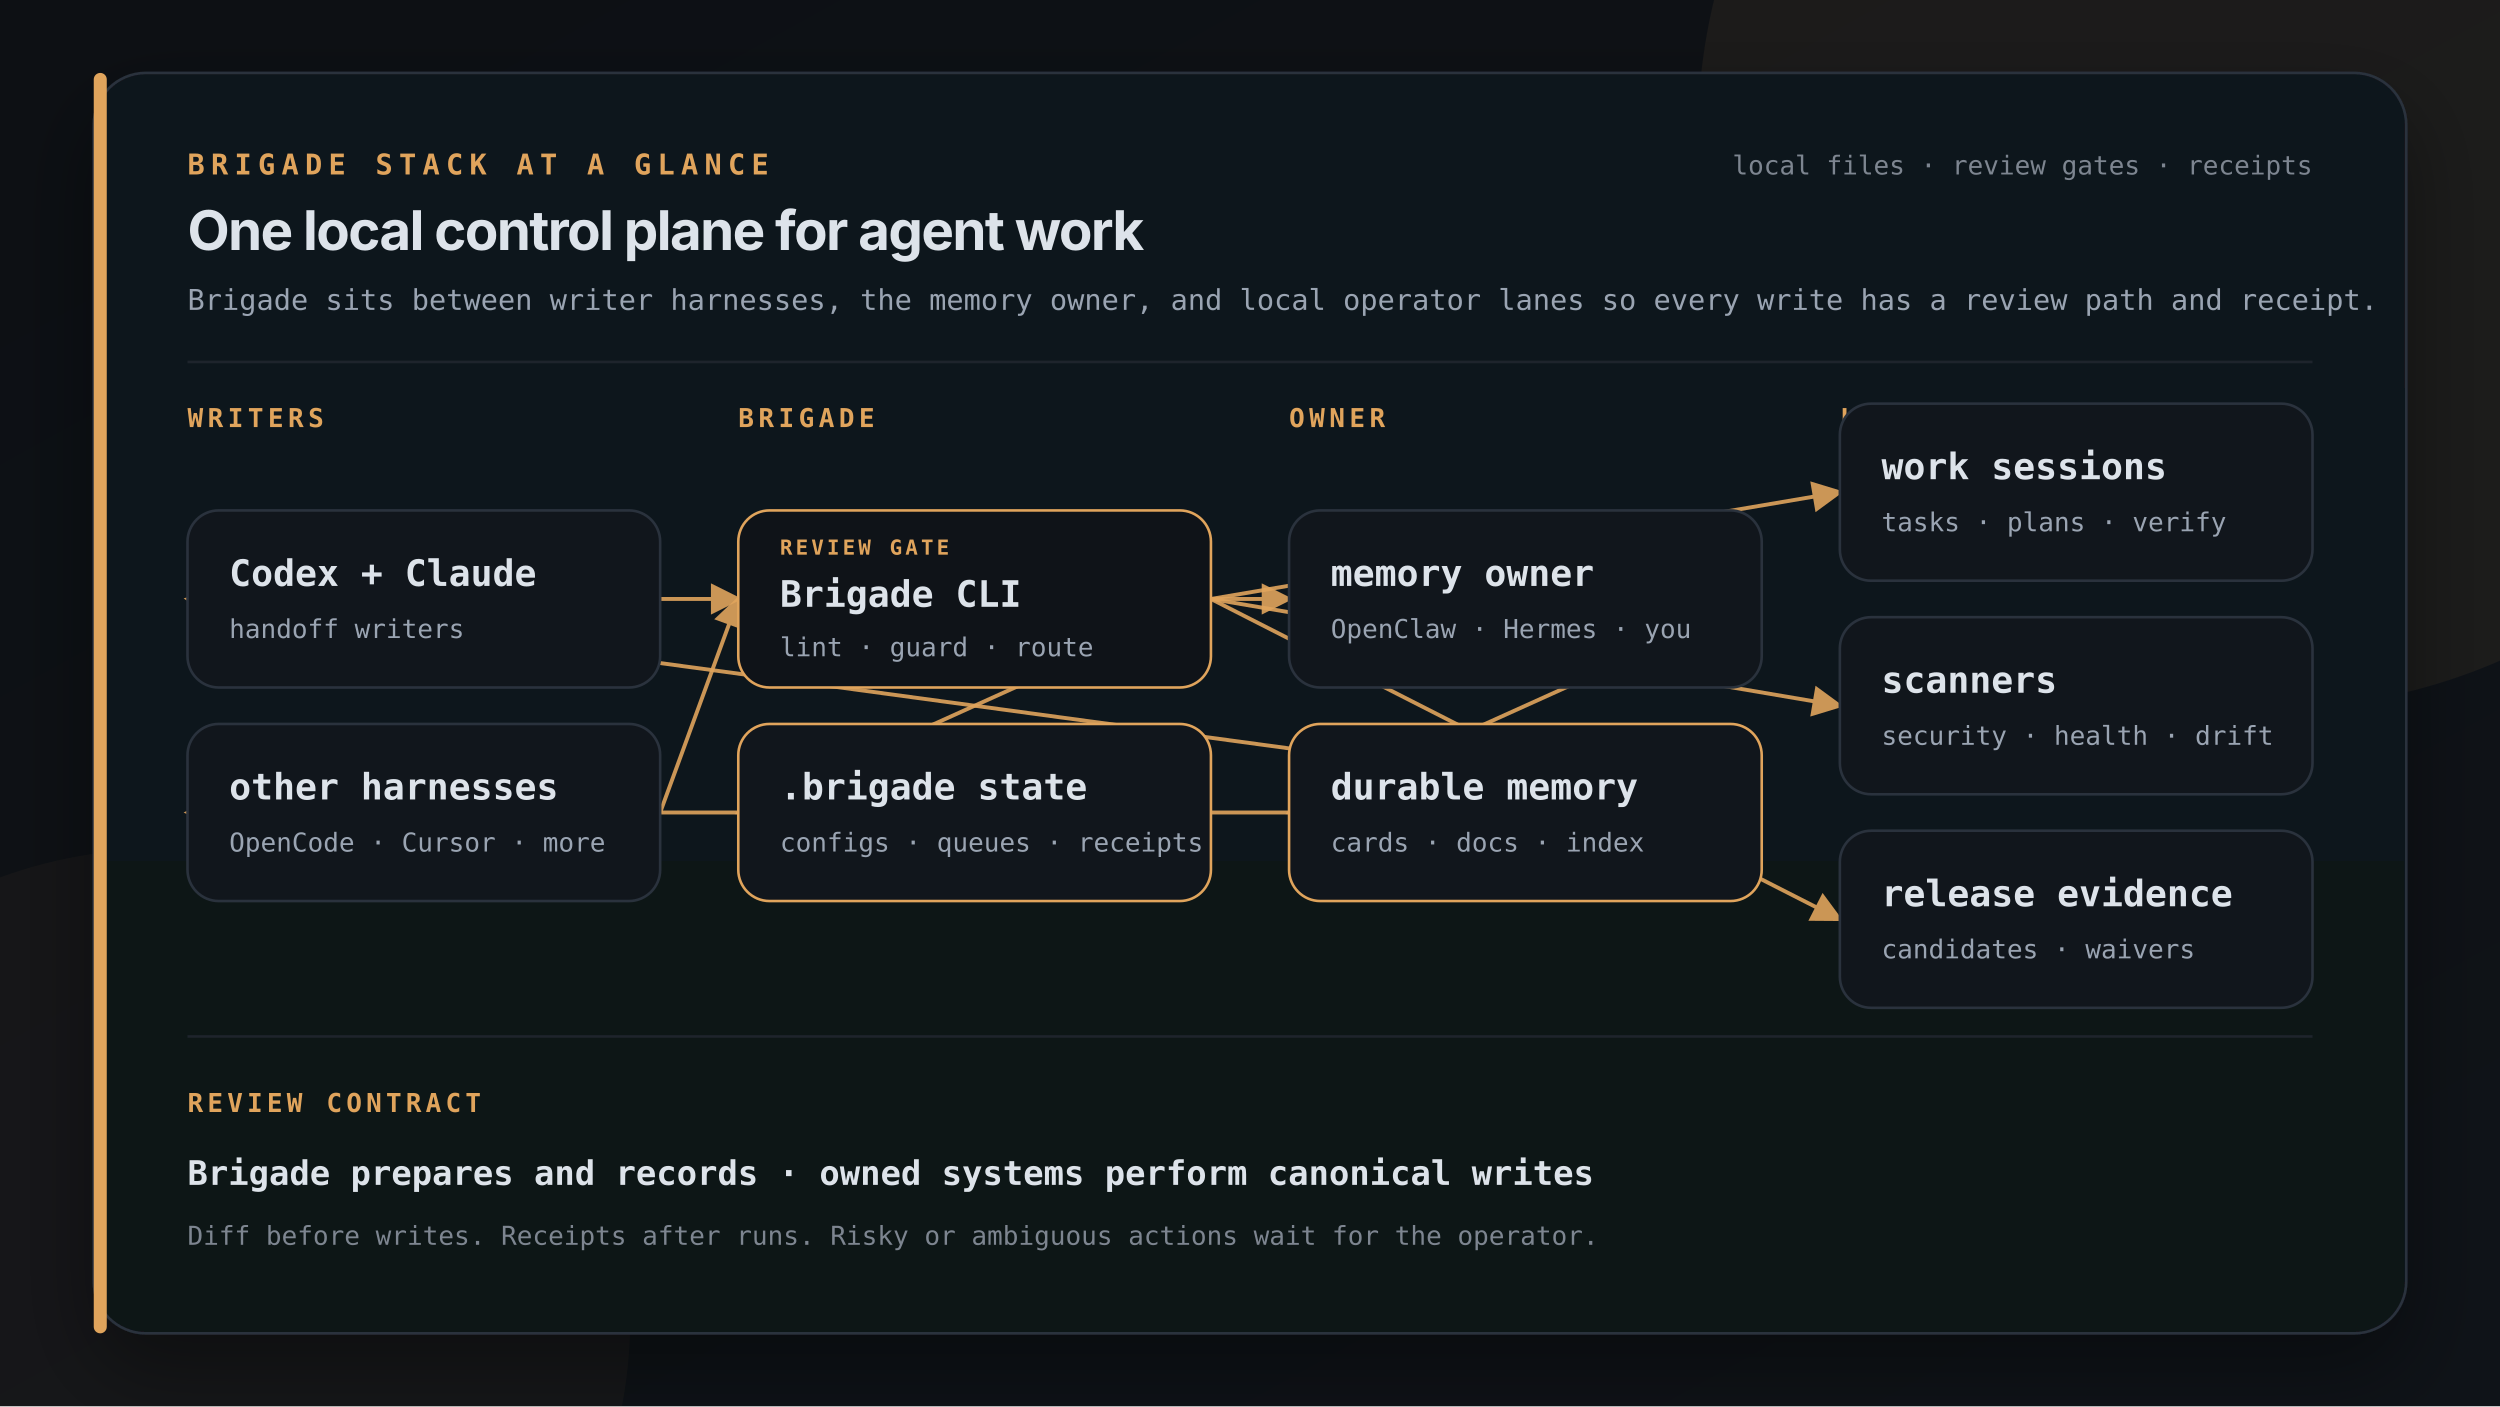
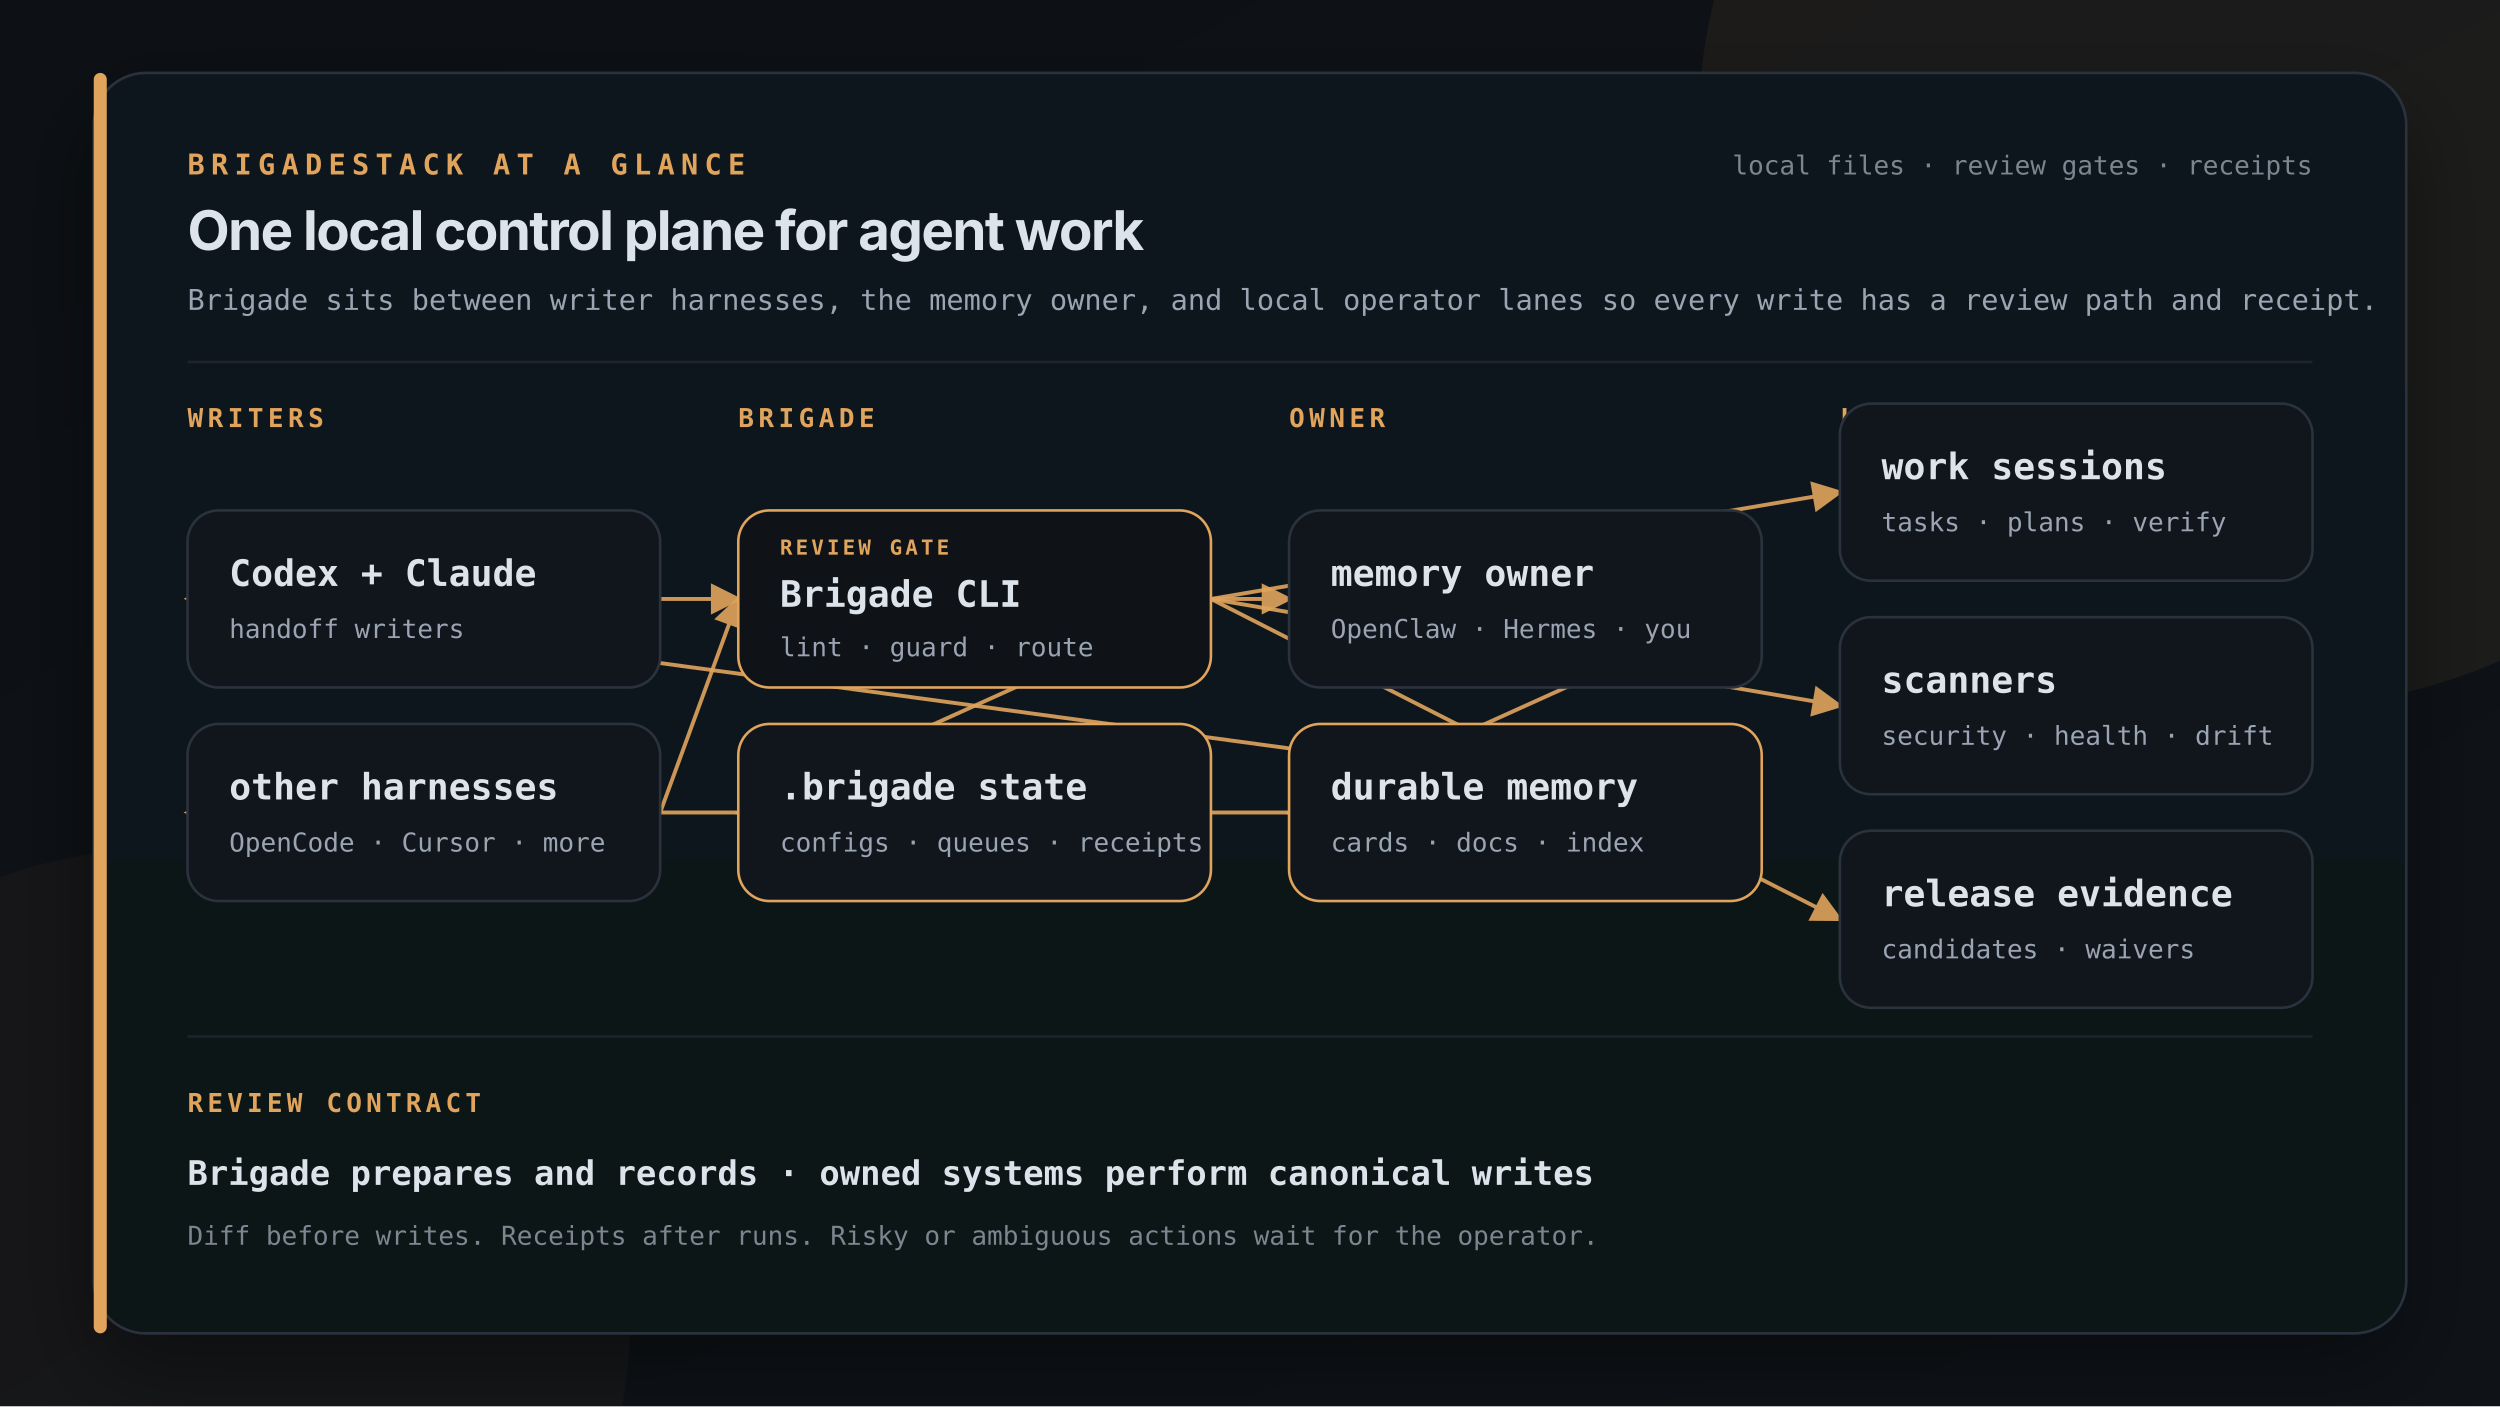
<svg xmlns="http://www.w3.org/2000/svg" width="960" height="540" viewBox="0 0 960 540" role="img" aria-labelledby="workflow-title workflow-desc">
  <defs>
    <linearGradient id="workflow-bg" x1="0" y1="0" x2="1" y2="1">
      <stop offset="0" stop-color="#0d1014" />
      <stop offset="1" stop-color="#0f1318" />
    </linearGradient>
    <linearGradient id="workflow-card" x1="0" y1="0" x2="0" y2="1">
      <stop offset="0" stop-color="#11161c" />
      <stop offset="1" stop-color="#0f1318" />
    </linearGradient>
    <filter id="workflow-shadow" x="-10%" y="-10%" width="120%" height="130%">
      <feDropShadow dx="0" dy="14" stdDeviation="16" flood-color="#000000" flood-opacity="0.38" />
    </filter>
    <marker id="workflow-arrow" markerWidth="8" markerHeight="8" refX="7" refY="4" orient="auto">
      <path d="M0,0 L8,4 L0,8 Z" fill="#e0a45c" />
    </marker>
  </defs>
  <rect width="960" height="540" fill="url(#workflow-bg)" />
  <circle cx="872" cy="52" r="220" fill="#e0a45c" opacity="0.07" />
  <circle cx="62" cy="506" r="180" fill="#e0a45c" opacity="0.04" />
  <rect x="36" y="28" width="888" height="484" rx="20" fill="url(#workflow-card)" stroke="#2a323d" filter="url(#workflow-shadow)" />
  <rect x="36" y="28" width="5" height="484" rx="2.5" fill="#e0a45c" />
-   <text x="72" y="67" fill="#e0a45c" font-family="IBM Plex Mono, ui-monospace, monospace" font-size="11" font-weight="600" letter-spacing="2.4">BRIGADE STACK AT A GLANCE</text>
+   <text x="72" y="67" fill="#e0a45c" font-family="IBM Plex Mono, ui-monospace, monospace" font-size="11" font-weight="600" letter-spacing="2.4">BRIGADESTACK AT A GLANCE</text>
  <text x="72" y="96" fill="#dde3ea" font-family="Inter, ui-sans-serif, sans-serif" font-size="21" font-weight="700" letter-spacing="-0.6">One local control plane for agent work</text>
  <text x="72" y="119" fill="#9aa4b2" font-family="IBM Plex Mono, ui-monospace, monospace" font-size="11">Brigade sits between writer harnesses, the memory owner, and local operator lanes so every write has a review path and receipt.</text>
  <text x="888" y="67" text-anchor="end" fill="#7d8590" font-family="IBM Plex Mono, ui-monospace, monospace" font-size="10">local files · review gates · receipts</text>
  <line x1="72" y1="139" x2="888" y2="139" stroke="#1e242c" />
  <text x="72.0" y="164" fill="#e0a45c" font-family="IBM Plex Mono, ui-monospace, monospace" font-size="10" font-weight="600" letter-spacing="1.7">WRITERS</text>
  <text x="283.5" y="164" fill="#e0a45c" font-family="IBM Plex Mono, ui-monospace, monospace" font-size="10" font-weight="600" letter-spacing="1.7">BRIGADE</text>
  <text x="495.0" y="164" fill="#e0a45c" font-family="IBM Plex Mono, ui-monospace, monospace" font-size="10" font-weight="600" letter-spacing="1.7">OWNER</text>
  <text x="706.5" y="164" fill="#e0a45c" font-family="IBM Plex Mono, ui-monospace, monospace" font-size="10" font-weight="600" letter-spacing="1.7">LANES</text>
  <line class="workflow-edge" x1="253.5" y1="230.0" x2="283.5" y2="230.0" stroke="#e0a45c" stroke-width="1.5" opacity="0.9" marker-end="url(#workflow-arrow)" />
  <line class="workflow-edge" x1="253.5" y1="312.0" x2="283.5" y2="230.0" stroke="#e0a45c" stroke-width="1.5" opacity="0.9" marker-end="url(#workflow-arrow)" />
  <line class="workflow-edge" x1="465.0" y1="230.0" x2="495.0" y2="230.0" stroke="#e0a45c" stroke-width="1.5" opacity="0.9" marker-end="url(#workflow-arrow)" />
  <line class="workflow-edge" x1="465.0" y1="230.0" x2="283.5" y2="312.0" stroke="#e0a45c" stroke-width="1.5" opacity="0.9" marker-end="url(#workflow-arrow)" />
  <line class="workflow-edge" x1="676.5" y1="230.0" x2="495.0" y2="312.0" stroke="#e0a45c" stroke-width="1.5" opacity="0.9" marker-end="url(#workflow-arrow)" />
  <line class="workflow-edge" x1="465.0" y1="230.0" x2="706.5" y2="189.0" stroke="#e0a45c" stroke-width="1.5" opacity="0.9" marker-end="url(#workflow-arrow)" />
  <line class="workflow-edge" x1="465.0" y1="230.0" x2="706.5" y2="271.0" stroke="#e0a45c" stroke-width="1.5" opacity="0.9" marker-end="url(#workflow-arrow)" />
  <line class="workflow-edge" x1="465.0" y1="230.0" x2="706.5" y2="353.0" stroke="#e0a45c" stroke-width="1.5" opacity="0.9" marker-end="url(#workflow-arrow)" />
  <line class="workflow-edge" x1="676.5" y1="312.0" x2="72.0" y2="230.0" stroke="#e0a45c" stroke-width="1.5" opacity="0.9" marker-end="url(#workflow-arrow)" />
  <text x="374.2" y="263.0" text-anchor="middle" fill="#7d8590" font-family="IBM Plex Mono, ui-monospace, monospace" font-size="9">context</text>
  <line class="workflow-edge" x1="676.5" y1="312.0" x2="72.0" y2="312.0" stroke="#e0a45c" stroke-width="1.5" opacity="0.9" marker-end="url(#workflow-arrow)" />
  <text x="374.2" y="304.0" text-anchor="middle" fill="#7d8590" font-family="IBM Plex Mono, ui-monospace, monospace" font-size="9">context</text>
  <rect x="72.0" y="196.0" width="181.5" height="68" rx="12" fill="#11161c" stroke="#2a323d" />
  <text class="workflow-node-label" x="88.0" y="225.0" fill="#dde3ea" font-family="IBM Plex Mono, ui-monospace, monospace" font-size="14" font-weight="600">Codex + Claude</text>
  <text x="88.0" y="245.0" fill="#9aa4b2" font-family="IBM Plex Mono, ui-monospace, monospace" font-size="10">handoff writers</text>
  <rect x="72.0" y="278.0" width="181.5" height="68" rx="12" fill="#11161c" stroke="#2a323d" />
  <text class="workflow-node-label" x="88.0" y="307.0" fill="#dde3ea" font-family="IBM Plex Mono, ui-monospace, monospace" font-size="14" font-weight="600">other harnesses</text>
  <text x="88.0" y="327.0" fill="#9aa4b2" font-family="IBM Plex Mono, ui-monospace, monospace" font-size="10">OpenCode · Cursor · more</text>
  <rect x="283.5" y="196.0" width="181.5" height="68" rx="12" fill="#0f1318" stroke="#e0a45c" />
  <text class="workflow-node-label" x="299.5" y="233.0" fill="#dde3ea" font-family="IBM Plex Mono, ui-monospace, monospace" font-size="14" font-weight="600">Brigade CLI</text>
  <text x="299.5" y="252.0" fill="#9aa4b2" font-family="IBM Plex Mono, ui-monospace, monospace" font-size="10">lint · guard · route</text>
  <text class="workflow-badge" x="299.5" y="213.0" fill="#e0a45c" font-family="IBM Plex Mono, ui-monospace, monospace" font-size="8" font-weight="600" letter-spacing="1.2">REVIEW GATE</text>
  <rect x="283.5" y="278.0" width="181.5" height="68" rx="12" fill="#11161c" stroke="#e0a45c" />
  <text class="workflow-node-label" x="299.5" y="307.0" fill="#dde3ea" font-family="IBM Plex Mono, ui-monospace, monospace" font-size="14" font-weight="600">.brigade state</text>
  <text x="299.5" y="327.0" fill="#9aa4b2" font-family="IBM Plex Mono, ui-monospace, monospace" font-size="10">configs · queues · receipts</text>
  <rect x="495.0" y="196.0" width="181.5" height="68" rx="12" fill="#11161c" stroke="#2a323d" />
  <text class="workflow-node-label" x="511.0" y="225.0" fill="#dde3ea" font-family="IBM Plex Mono, ui-monospace, monospace" font-size="14" font-weight="600">memory owner</text>
  <text x="511.0" y="245.0" fill="#9aa4b2" font-family="IBM Plex Mono, ui-monospace, monospace" font-size="10">OpenClaw · Hermes · you</text>
  <rect x="495.0" y="278.0" width="181.5" height="68" rx="12" fill="#11161c" stroke="#e0a45c" />
  <text class="workflow-node-label" x="511.0" y="307.0" fill="#dde3ea" font-family="IBM Plex Mono, ui-monospace, monospace" font-size="14" font-weight="600">durable memory</text>
  <text x="511.0" y="327.0" fill="#9aa4b2" font-family="IBM Plex Mono, ui-monospace, monospace" font-size="10">cards · docs · index</text>
  <rect x="706.5" y="155.0" width="181.5" height="68" rx="12" fill="#11161c" stroke="#2a323d" />
  <text class="workflow-node-label" x="722.5" y="184.0" fill="#dde3ea" font-family="IBM Plex Mono, ui-monospace, monospace" font-size="14" font-weight="600">work sessions</text>
  <text x="722.5" y="204.0" fill="#9aa4b2" font-family="IBM Plex Mono, ui-monospace, monospace" font-size="10">tasks · plans · verify</text>
  <rect x="706.5" y="237.0" width="181.5" height="68" rx="12" fill="#11161c" stroke="#2a323d" />
  <text class="workflow-node-label" x="722.5" y="266.0" fill="#dde3ea" font-family="IBM Plex Mono, ui-monospace, monospace" font-size="14" font-weight="600">scanners</text>
  <text x="722.5" y="286.0" fill="#9aa4b2" font-family="IBM Plex Mono, ui-monospace, monospace" font-size="10">security · health · drift</text>
  <rect x="706.5" y="319.0" width="181.5" height="68" rx="12" fill="#11161c" stroke="#2a323d" />
  <text class="workflow-node-label" x="722.5" y="348.0" fill="#dde3ea" font-family="IBM Plex Mono, ui-monospace, monospace" font-size="14" font-weight="600">release evidence</text>
  <text x="722.5" y="368.0" fill="#9aa4b2" font-family="IBM Plex Mono, ui-monospace, monospace" font-size="10">candidates · waivers</text>
  <line x1="72" y1="398" x2="888" y2="398" stroke="#1e242c" />
  <text x="72" y="427" fill="#e0a45c" font-family="IBM Plex Mono, ui-monospace, monospace" font-size="10" font-weight="600" letter-spacing="1.6">REVIEW CONTRACT</text>
  <text x="72" y="455" fill="#dde3ea" font-family="IBM Plex Mono, ui-monospace, monospace" font-size="13" font-weight="600">Brigade prepares and records · owned systems perform canonical writes</text>
  <text x="72" y="478" fill="#7d8590" font-family="IBM Plex Mono, ui-monospace, monospace" font-size="10">Diff before writes. Receipts after runs. Risky or ambiguous actions wait for the operator.</text>
</svg>
